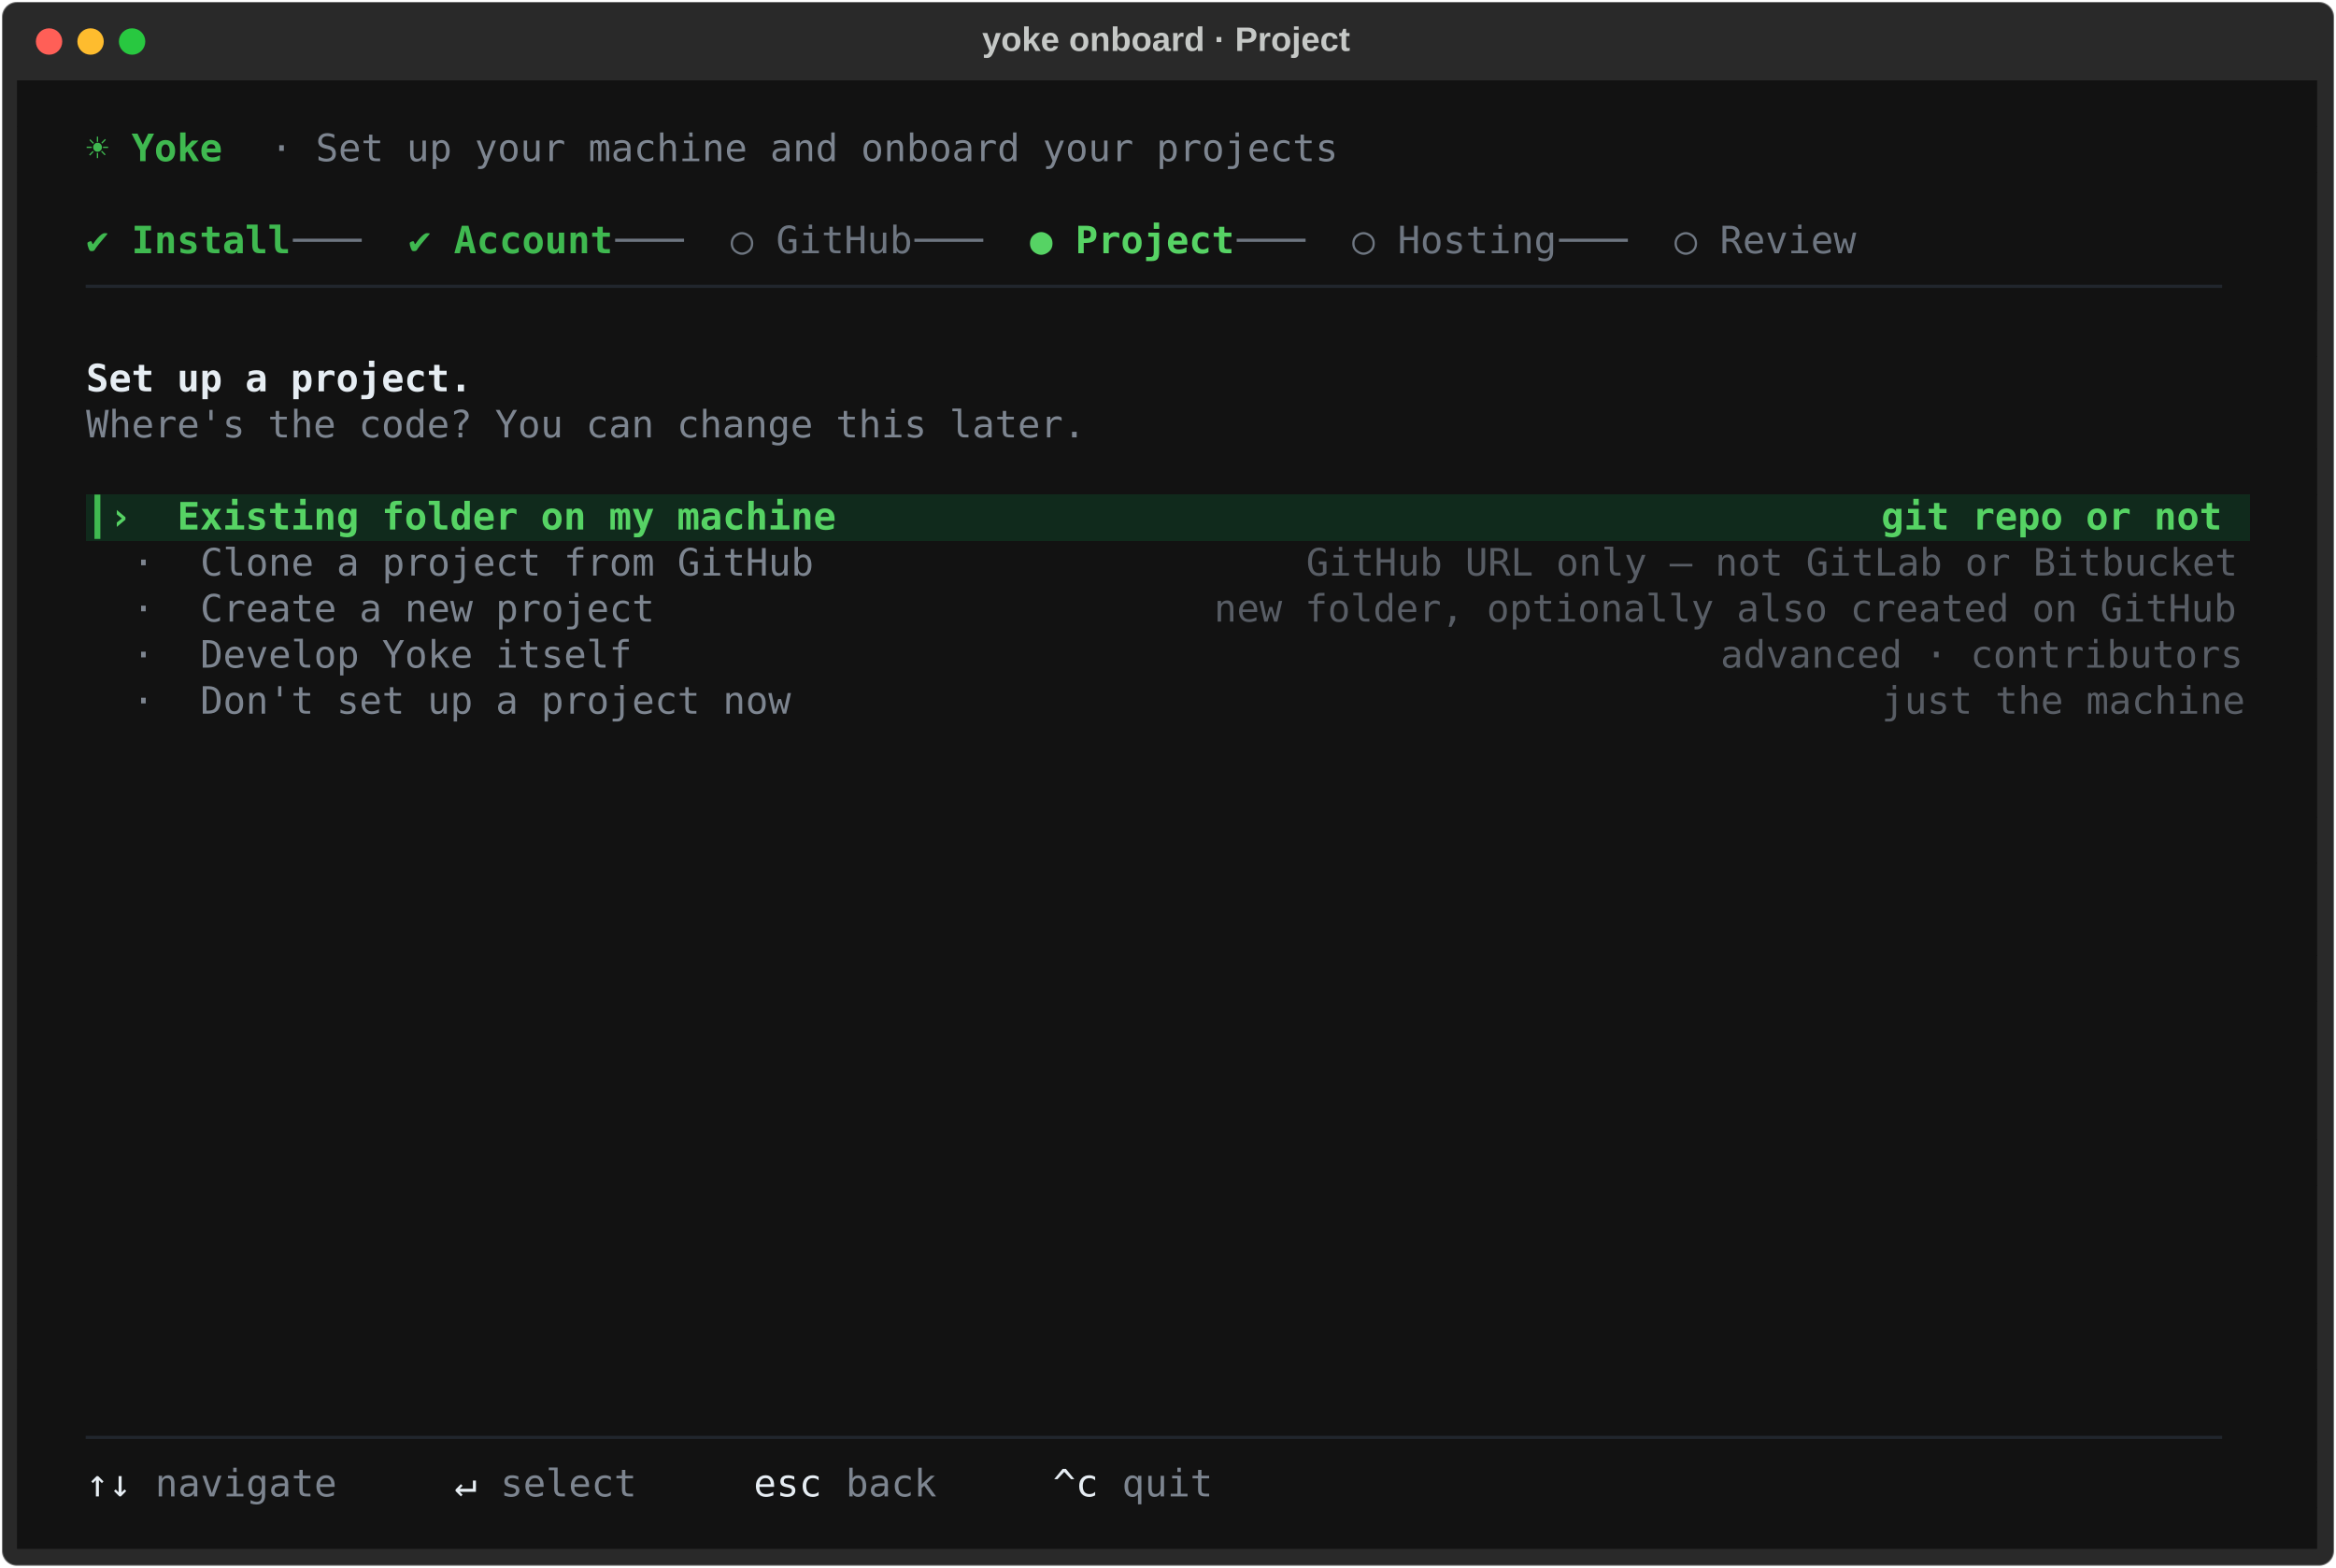
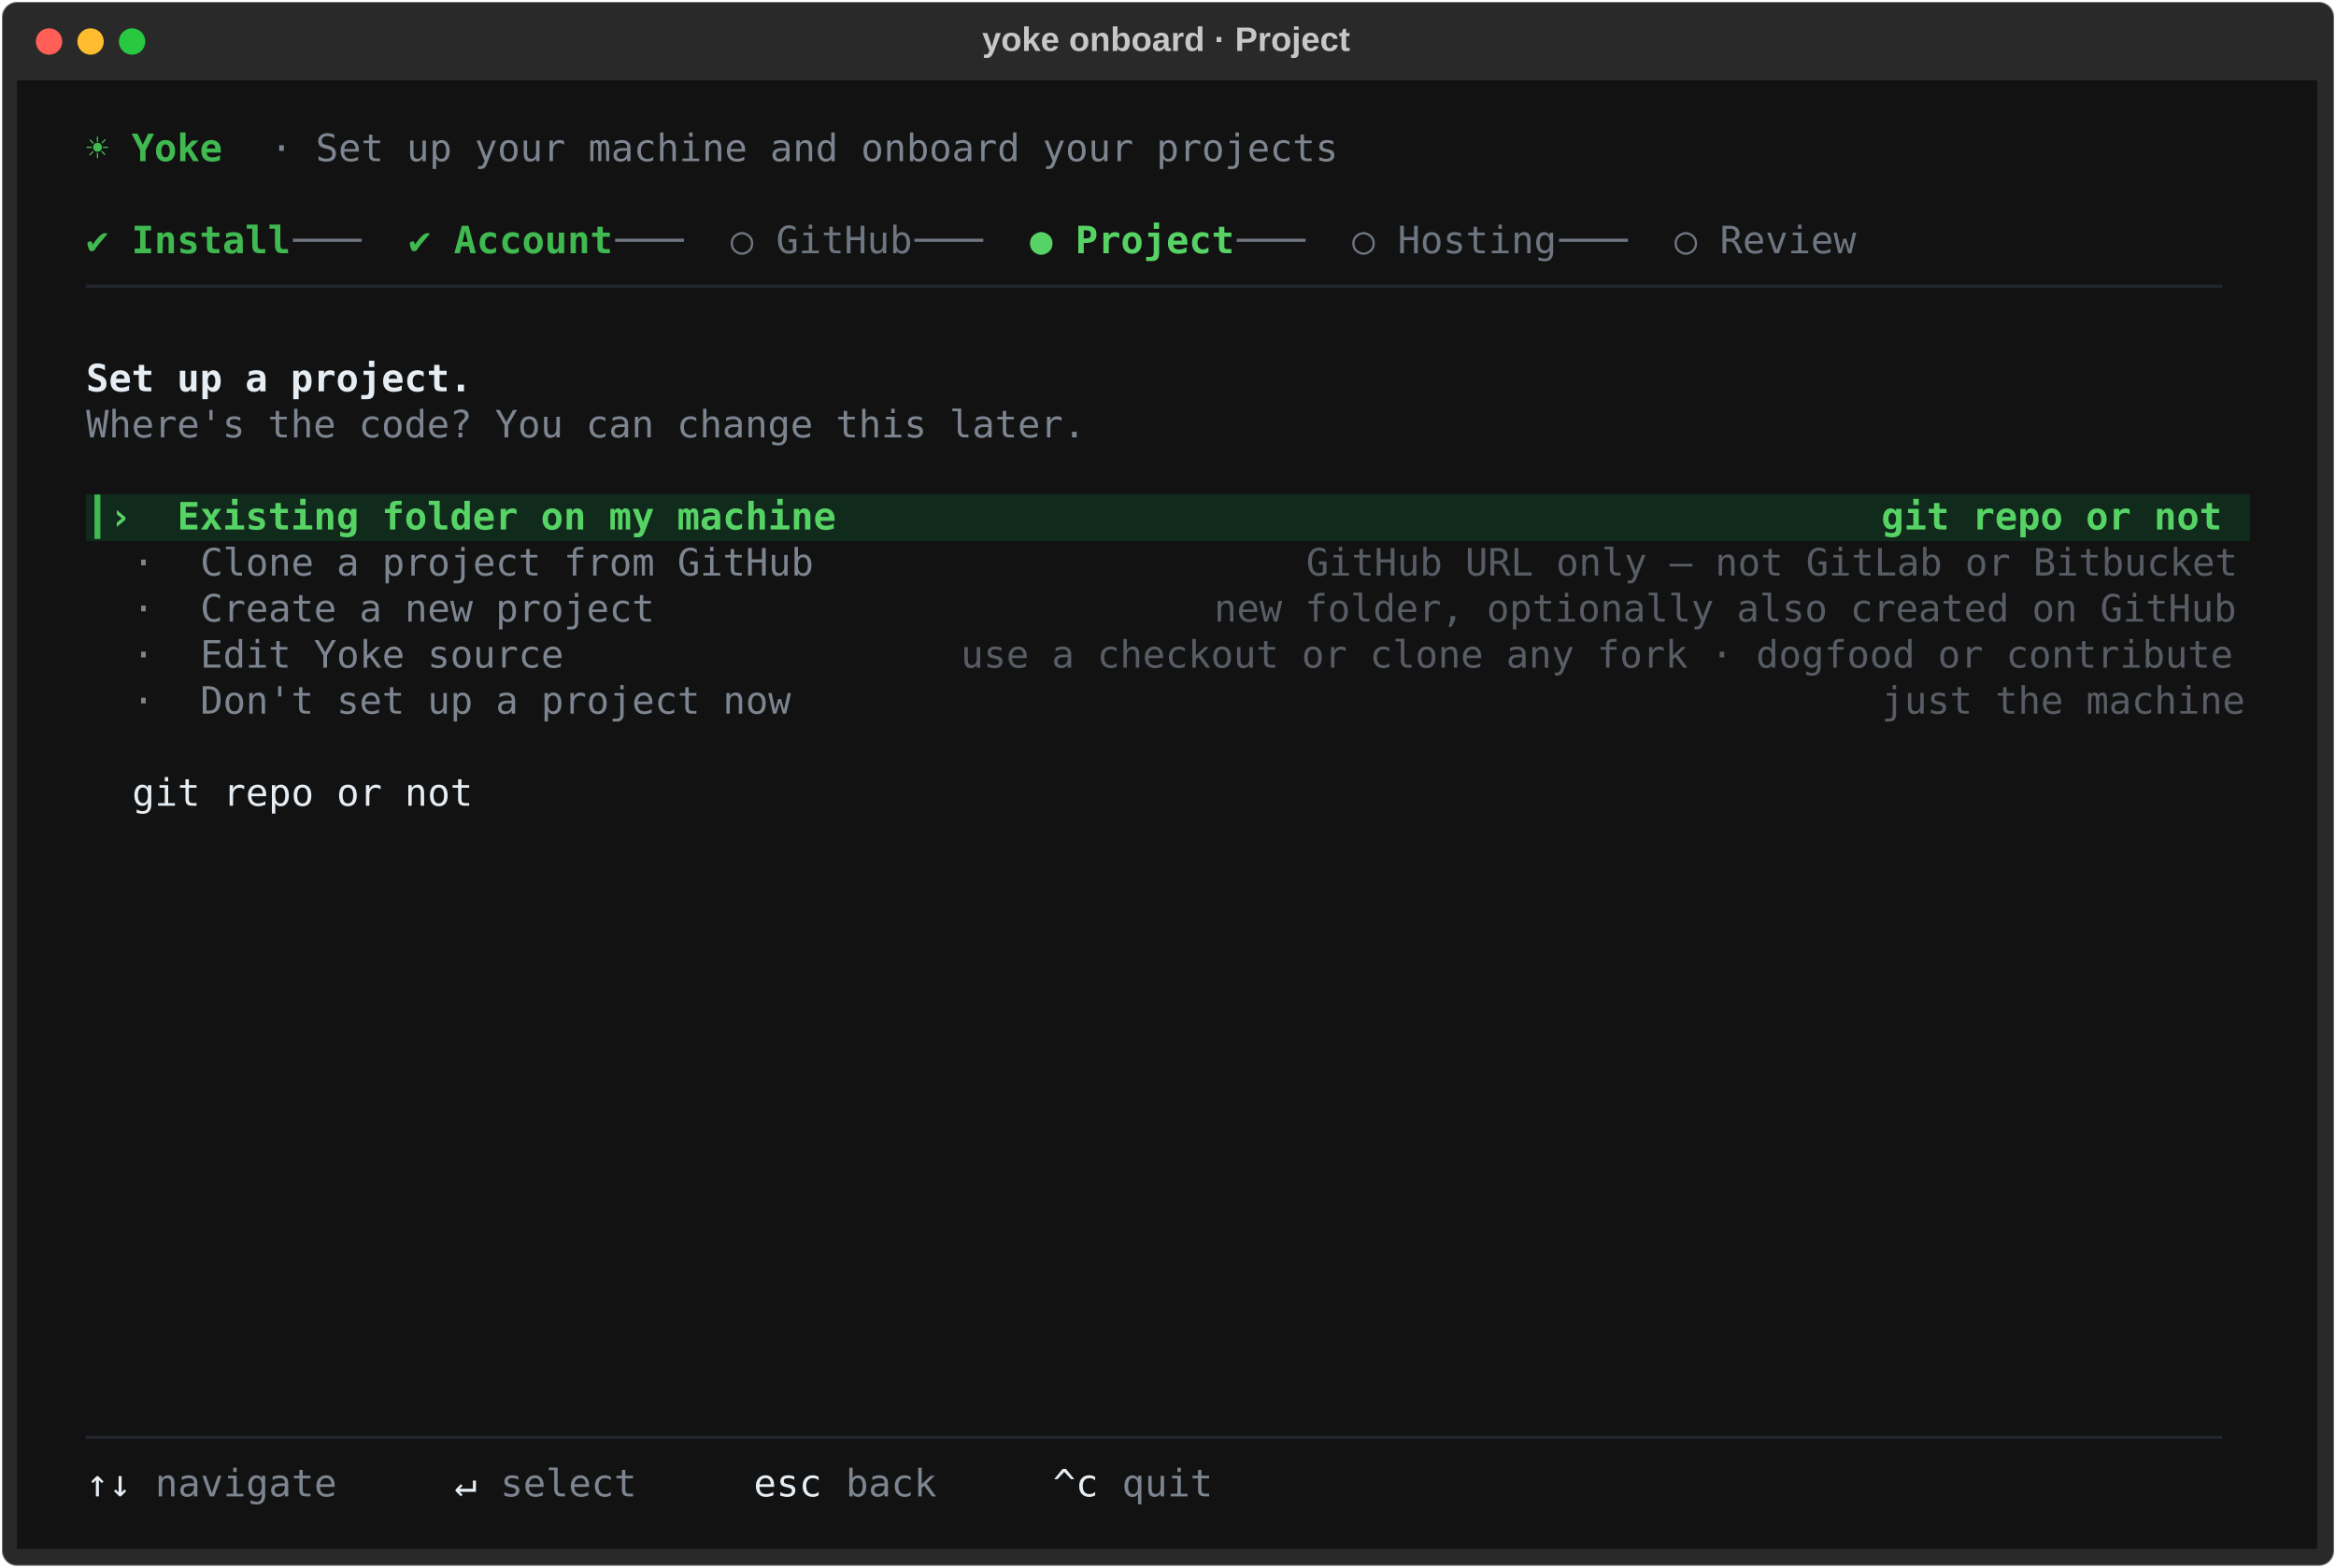
<svg xmlns="http://www.w3.org/2000/svg" class="rich-terminal" viewBox="0 0 1238 830.8">
  <style>

    @font-face {
        font-family: "Fira Code";
        src: local("FiraCode-Regular"),
                url("https://cdnjs.cloudflare.com/ajax/libs/firacode/{{VERSION}}/woff2/FiraCode-Regular.woff2") format("woff2"),
                url("https://cdnjs.cloudflare.com/ajax/libs/firacode/{{VERSION}}/woff/FiraCode-Regular.woff") format("woff");
        font-style: normal;
        font-weight: 400;
    }
    @font-face {
        font-family: "Fira Code";
        src: local("FiraCode-Bold"),
                url("https://cdnjs.cloudflare.com/ajax/libs/firacode/{{VERSION}}/woff2/FiraCode-Bold.woff2") format("woff2"),
                url("https://cdnjs.cloudflare.com/ajax/libs/firacode/{{VERSION}}/woff/FiraCode-Bold.woff") format("woff");
        font-style: bold;
        font-weight: 700;
    }

    .terminal-YOKE-matrix {
        font-family: Fira Code, monospace;
        font-size: 20px;
        line-height: 24.4px;
        font-variant-east-asian: full-width;
    }

    .terminal-YOKE-title {
        font-size: 18px;
        font-weight: bold;
        font-family: arial;
    }

.terminal-YOKE-r2 { fill: #3fb950;font-weight: bold }
.terminal-YOKE-r3 { fill: #e6edf3 }
.terminal-YOKE-r4 { fill: #7d8590 }
.terminal-YOKE-r5 { fill: #6e7681 }
.terminal-YOKE-r6 { fill: #56d364;font-weight: bold }
.terminal-YOKE-r7 { fill: #21262d }
.terminal-YOKE-r8 { fill: #e6edf3;font-weight: bold }
.terminal-YOKE-r9 { fill: #3fb950 }
.terminal-YOKE-r11 { fill: #585d65 }
    </style>
  <defs>
    <clipPath id="terminal-YOKE-clip-terminal">
      <rect x="0" y="0" width="1219.0" height="779.8" />
    </clipPath>
    <clipPath id="terminal-YOKE-line-0">
      <rect x="0" y="1.5" width="1220" height="24.65" />
    </clipPath>
    <clipPath id="terminal-YOKE-line-1">
      <rect x="0" y="25.9" width="1220" height="24.65" />
    </clipPath>
    <clipPath id="terminal-YOKE-line-2">
      <rect x="0" y="50.3" width="1220" height="24.65" />
    </clipPath>
    <clipPath id="terminal-YOKE-line-3">
      <rect x="0" y="74.7" width="1220" height="24.65" />
    </clipPath>
    <clipPath id="terminal-YOKE-line-4">
      <rect x="0" y="99.1" width="1220" height="24.65" />
    </clipPath>
    <clipPath id="terminal-YOKE-line-5">
      <rect x="0" y="123.5" width="1220" height="24.65" />
    </clipPath>
    <clipPath id="terminal-YOKE-line-6">
      <rect x="0" y="147.9" width="1220" height="24.65" />
    </clipPath>
    <clipPath id="terminal-YOKE-line-7">
      <rect x="0" y="172.3" width="1220" height="24.65" />
    </clipPath>
    <clipPath id="terminal-YOKE-line-8">
      <rect x="0" y="196.7" width="1220" height="24.65" />
    </clipPath>
    <clipPath id="terminal-YOKE-line-9">
      <rect x="0" y="221.1" width="1220" height="24.65" />
    </clipPath>
    <clipPath id="terminal-YOKE-line-10">
      <rect x="0" y="245.5" width="1220" height="24.65" />
    </clipPath>
    <clipPath id="terminal-YOKE-line-11">
      <rect x="0" y="269.9" width="1220" height="24.65" />
    </clipPath>
    <clipPath id="terminal-YOKE-line-12">
      <rect x="0" y="294.3" width="1220" height="24.65" />
    </clipPath>
    <clipPath id="terminal-YOKE-line-13">
      <rect x="0" y="318.7" width="1220" height="24.65" />
    </clipPath>
    <clipPath id="terminal-YOKE-line-14">
      <rect x="0" y="343.1" width="1220" height="24.65" />
    </clipPath>
    <clipPath id="terminal-YOKE-line-15">
      <rect x="0" y="367.5" width="1220" height="24.65" />
    </clipPath>
    <clipPath id="terminal-YOKE-line-16">
      <rect x="0" y="391.9" width="1220" height="24.65" />
    </clipPath>
    <clipPath id="terminal-YOKE-line-17">
      <rect x="0" y="416.3" width="1220" height="24.65" />
    </clipPath>
    <clipPath id="terminal-YOKE-line-18">
      <rect x="0" y="440.7" width="1220" height="24.65" />
    </clipPath>
    <clipPath id="terminal-YOKE-line-19">
      <rect x="0" y="465.1" width="1220" height="24.65" />
    </clipPath>
    <clipPath id="terminal-YOKE-line-20">
      <rect x="0" y="489.5" width="1220" height="24.65" />
    </clipPath>
    <clipPath id="terminal-YOKE-line-21">
      <rect x="0" y="513.9" width="1220" height="24.65" />
    </clipPath>
    <clipPath id="terminal-YOKE-line-22">
      <rect x="0" y="538.3" width="1220" height="24.65" />
    </clipPath>
    <clipPath id="terminal-YOKE-line-23">
      <rect x="0" y="562.7" width="1220" height="24.65" />
    </clipPath>
    <clipPath id="terminal-YOKE-line-24">
      <rect x="0" y="587.1" width="1220" height="24.65" />
    </clipPath>
    <clipPath id="terminal-YOKE-line-25">
      <rect x="0" y="611.5" width="1220" height="24.65" />
    </clipPath>
    <clipPath id="terminal-YOKE-line-26">
      <rect x="0" y="635.9" width="1220" height="24.65" />
    </clipPath>
    <clipPath id="terminal-YOKE-line-27">
      <rect x="0" y="660.3" width="1220" height="24.65" />
    </clipPath>
    <clipPath id="terminal-YOKE-line-28">
      <rect x="0" y="684.7" width="1220" height="24.65" />
    </clipPath>
    <clipPath id="terminal-YOKE-line-29">
      <rect x="0" y="709.1" width="1220" height="24.65" />
    </clipPath>
    <clipPath id="terminal-YOKE-line-30">
      <rect x="0" y="733.5" width="1220" height="24.65" />
    </clipPath>
  </defs>
  <rect fill="#292929" stroke="rgba(255,255,255,0.35)" stroke-width="1" x="1" y="1" width="1236" height="828.8" rx="8" />
  <text class="terminal-YOKE-title" fill="#c5c8c6" text-anchor="middle" x="618" y="27">yoke onboard · Project</text>
  <g transform="translate(26,22)">
    <circle cx="0" cy="0" r="7" fill="#ff5f57" />
    <circle cx="22" cy="0" r="7" fill="#febc2e" />
    <circle cx="44" cy="0" r="7" fill="#28c840" />
  </g>
  <g transform="translate(9, 41)" clip-path="url(#terminal-YOKE-clip-terminal)">
    <rect fill="#121212" x="0" y="1.5" width="1220" height="24.65" shape-rendering="crispEdges" />
    <rect fill="#121212" x="0" y="25.9" width="36.6" height="24.65" shape-rendering="crispEdges" />
    <rect fill="#121212" x="36.6" y="25.9" width="73.2" height="24.65" shape-rendering="crispEdges" />
    <rect fill="#121212" x="109.8" y="25.9" width="24.4" height="24.65" shape-rendering="crispEdges" />
    <rect fill="#121212" x="134.2" y="25.9" width="573.4" height="24.65" shape-rendering="crispEdges" />
    <rect fill="#121212" x="707.6" y="25.9" width="512.4" height="24.65" shape-rendering="crispEdges" />
    <rect fill="#121212" x="0" y="50.3" width="1220" height="24.65" shape-rendering="crispEdges" />
    <rect fill="#121212" x="0" y="74.7" width="36.6" height="24.65" shape-rendering="crispEdges" />
    <rect fill="#121212" x="36.6" y="74.7" width="109.8" height="24.65" shape-rendering="crispEdges" />
    <rect fill="#121212" x="146.4" y="74.7" width="61" height="24.65" shape-rendering="crispEdges" />
    <rect fill="#121212" x="207.4" y="74.7" width="109.8" height="24.65" shape-rendering="crispEdges" />
    <rect fill="#121212" x="317.2" y="74.7" width="61" height="24.65" shape-rendering="crispEdges" />
    <rect fill="#121212" x="378.2" y="74.7" width="97.6" height="24.65" shape-rendering="crispEdges" />
    <rect fill="#121212" x="475.8" y="74.7" width="61" height="24.65" shape-rendering="crispEdges" />
    <rect fill="#121212" x="536.8" y="74.7" width="109.8" height="24.65" shape-rendering="crispEdges" />
    <rect fill="#121212" x="646.6" y="74.7" width="61" height="24.65" shape-rendering="crispEdges" />
    <rect fill="#121212" x="707.6" y="74.7" width="109.8" height="24.65" shape-rendering="crispEdges" />
    <rect fill="#121212" x="817.4" y="74.7" width="61" height="24.65" shape-rendering="crispEdges" />
    <rect fill="#121212" x="878.4" y="74.7" width="97.6" height="24.65" shape-rendering="crispEdges" />
    <rect fill="#121212" x="976" y="74.7" width="244" height="24.65" shape-rendering="crispEdges" />
    <rect fill="#121212" x="0" y="99.1" width="36.6" height="24.65" shape-rendering="crispEdges" />
    <rect fill="#121212" x="36.6" y="99.1" width="1146.8" height="24.65" shape-rendering="crispEdges" />
    <rect fill="#121212" x="1183.4" y="99.1" width="36.6" height="24.65" shape-rendering="crispEdges" />
    <rect fill="#121212" x="0" y="123.5" width="1220" height="24.65" shape-rendering="crispEdges" />
    <rect fill="#121212" x="0" y="147.9" width="36.6" height="24.65" shape-rendering="crispEdges" />
    <rect fill="#121212" x="36.6" y="147.9" width="207.4" height="24.65" shape-rendering="crispEdges" />
    <rect fill="#121212" x="244" y="147.9" width="976" height="24.65" shape-rendering="crispEdges" />
    <rect fill="#121212" x="0" y="172.3" width="36.6" height="24.65" shape-rendering="crispEdges" />
    <rect fill="#121212" x="36.6" y="172.3" width="536.8" height="24.65" shape-rendering="crispEdges" />
    <rect fill="#121212" x="573.4" y="172.3" width="610" height="24.65" shape-rendering="crispEdges" />
    <rect fill="#121212" x="1183.4" y="172.3" width="36.6" height="24.65" shape-rendering="crispEdges" />
    <rect fill="#121212" x="0" y="196.7" width="36.6" height="24.65" shape-rendering="crispEdges" />
    <rect fill="#121212" x="36.6" y="196.7" width="0" height="24.65" shape-rendering="crispEdges" />
    <rect fill="#121212" x="36.6" y="196.7" width="1183.4" height="24.65" shape-rendering="crispEdges" />
    <rect fill="#121212" x="0" y="221.1" width="36.6" height="24.65" shape-rendering="crispEdges" />
    <rect fill="#102a1c" x="36.6" y="221.1" width="12.2" height="24.65" shape-rendering="crispEdges" />
    <rect fill="#102a1c" x="48.8" y="221.1" width="1134.6" height="24.65" shape-rendering="crispEdges" />
    <rect fill="#121212" x="1183.4" y="221.1" width="36.6" height="24.65" shape-rendering="crispEdges" />
    <rect fill="#121212" x="0" y="245.5" width="36.6" height="24.65" shape-rendering="crispEdges" />
    <rect fill="#121212" x="36.6" y="245.5" width="12.2" height="24.65" shape-rendering="crispEdges" />
    <rect fill="#121212" x="48.8" y="245.5" width="12.2" height="24.65" shape-rendering="crispEdges" />
    <rect fill="#121212" x="61" y="245.5" width="622.2" height="24.65" shape-rendering="crispEdges" />
    <rect fill="#121212" x="683.2" y="245.5" width="500.2" height="24.65" shape-rendering="crispEdges" />
    <rect fill="#121212" x="1183.4" y="245.5" width="36.6" height="24.65" shape-rendering="crispEdges" />
    <rect fill="#121212" x="0" y="269.9" width="36.6" height="24.65" shape-rendering="crispEdges" />
    <rect fill="#121212" x="36.6" y="269.9" width="12.2" height="24.65" shape-rendering="crispEdges" />
    <rect fill="#121212" x="48.8" y="269.9" width="12.2" height="24.65" shape-rendering="crispEdges" />
    <rect fill="#121212" x="61" y="269.9" width="573.4" height="24.65" shape-rendering="crispEdges" />
    <rect fill="#121212" x="634.4" y="269.9" width="549" height="24.65" shape-rendering="crispEdges" />
    <rect fill="#121212" x="1183.4" y="269.9" width="36.6" height="24.65" shape-rendering="crispEdges" />
    <rect fill="#121212" x="0" y="294.3" width="36.6" height="24.65" shape-rendering="crispEdges" />
    <rect fill="#121212" x="36.6" y="294.3" width="12.2" height="24.65" shape-rendering="crispEdges" />
    <rect fill="#121212" x="48.8" y="294.3" width="12.2" height="24.65" shape-rendering="crispEdges" />
-     <rect fill="#121212" x="61" y="294.3" width="841.8" height="24.65" shape-rendering="crispEdges" />
-     <rect fill="#121212" x="902.8" y="294.3" width="280.6" height="24.65" shape-rendering="crispEdges" />
+     <rect fill="#121212" x="61" y="294.3" width="439.2" height="24.65" shape-rendering="crispEdges" />
+     <rect fill="#121212" x="500.2" y="294.3" width="683.2" height="24.65" shape-rendering="crispEdges" />
    <rect fill="#121212" x="1183.4" y="294.3" width="36.6" height="24.65" shape-rendering="crispEdges" />
    <rect fill="#121212" x="0" y="318.7" width="36.6" height="24.65" shape-rendering="crispEdges" />
    <rect fill="#121212" x="36.6" y="318.7" width="12.2" height="24.65" shape-rendering="crispEdges" />
    <rect fill="#121212" x="48.8" y="318.7" width="12.2" height="24.65" shape-rendering="crispEdges" />
    <rect fill="#121212" x="61" y="318.7" width="927.2" height="24.65" shape-rendering="crispEdges" />
    <rect fill="#121212" x="988.2" y="318.7" width="195.2" height="24.65" shape-rendering="crispEdges" />
    <rect fill="#121212" x="1183.4" y="318.7" width="36.6" height="24.65" shape-rendering="crispEdges" />
    <rect fill="#121212" x="0" y="343.1" width="36.6" height="24.65" shape-rendering="crispEdges" />
-     <rect fill="#121212" x="36.6" y="343.1" width="1183.4" height="24.65" shape-rendering="crispEdges" />
+     <rect fill="#121212" x="36.6" y="343.1" width="1146.8" height="24.65" shape-rendering="crispEdges" />
+     <rect fill="#121212" x="1183.4" y="343.1" width="36.6" height="24.65" shape-rendering="crispEdges" />
    <rect fill="#121212" x="0" y="367.5" width="36.6" height="24.65" shape-rendering="crispEdges" />
-     <rect fill="#121212" x="36.6" y="367.5" width="1183.4" height="24.65" shape-rendering="crispEdges" />
+     <rect fill="#121212" x="36.6" y="367.5" width="24.4" height="24.65" shape-rendering="crispEdges" />
+     <rect fill="#121212" x="61" y="367.5" width="183" height="24.65" shape-rendering="crispEdges" />
+     <rect fill="#121212" x="244" y="367.5" width="902.8" height="24.65" shape-rendering="crispEdges" />
+     <rect fill="#121212" x="1146.8" y="367.5" width="36.6" height="24.65" shape-rendering="crispEdges" />
+     <rect fill="#121212" x="1183.4" y="367.5" width="36.6" height="24.65" shape-rendering="crispEdges" />
    <rect fill="#121212" x="0" y="391.9" width="36.6" height="24.65" shape-rendering="crispEdges" />
    <rect fill="#121212" x="36.6" y="391.9" width="1183.4" height="24.65" shape-rendering="crispEdges" />
    <rect fill="#121212" x="0" y="416.3" width="36.6" height="24.65" shape-rendering="crispEdges" />
    <rect fill="#121212" x="36.6" y="416.3" width="1183.4" height="24.65" shape-rendering="crispEdges" />
    <rect fill="#121212" x="0" y="440.7" width="36.6" height="24.65" shape-rendering="crispEdges" />
    <rect fill="#121212" x="36.6" y="440.7" width="1183.4" height="24.65" shape-rendering="crispEdges" />
    <rect fill="#121212" x="0" y="465.1" width="36.6" height="24.65" shape-rendering="crispEdges" />
    <rect fill="#121212" x="36.6" y="465.1" width="1183.4" height="24.65" shape-rendering="crispEdges" />
    <rect fill="#121212" x="0" y="489.5" width="36.6" height="24.65" shape-rendering="crispEdges" />
    <rect fill="#121212" x="36.6" y="489.5" width="1183.4" height="24.65" shape-rendering="crispEdges" />
    <rect fill="#121212" x="0" y="513.9" width="36.6" height="24.65" shape-rendering="crispEdges" />
    <rect fill="#121212" x="36.6" y="513.9" width="1183.4" height="24.65" shape-rendering="crispEdges" />
    <rect fill="#121212" x="0" y="538.3" width="36.6" height="24.65" shape-rendering="crispEdges" />
    <rect fill="#121212" x="36.6" y="538.3" width="1183.4" height="24.65" shape-rendering="crispEdges" />
    <rect fill="#121212" x="0" y="562.7" width="36.6" height="24.65" shape-rendering="crispEdges" />
    <rect fill="#121212" x="36.6" y="562.7" width="1183.4" height="24.65" shape-rendering="crispEdges" />
    <rect fill="#121212" x="0" y="587.1" width="36.6" height="24.65" shape-rendering="crispEdges" />
    <rect fill="#121212" x="36.6" y="587.1" width="1183.4" height="24.65" shape-rendering="crispEdges" />
    <rect fill="#121212" x="0" y="611.5" width="36.6" height="24.65" shape-rendering="crispEdges" />
    <rect fill="#121212" x="36.6" y="611.5" width="1183.4" height="24.65" shape-rendering="crispEdges" />
    <rect fill="#121212" x="0" y="635.9" width="36.6" height="24.65" shape-rendering="crispEdges" />
    <rect fill="#121212" x="36.6" y="635.9" width="1183.4" height="24.65" shape-rendering="crispEdges" />
    <rect fill="#121212" x="0" y="660.3" width="36.6" height="24.65" shape-rendering="crispEdges" />
    <rect fill="#121212" x="36.6" y="660.3" width="1183.4" height="24.65" shape-rendering="crispEdges" />
    <rect fill="#121212" x="0" y="684.7" width="36.6" height="24.65" shape-rendering="crispEdges" />
    <rect fill="#121212" x="36.6" y="684.7" width="1183.4" height="24.65" shape-rendering="crispEdges" />
    <rect fill="#121212" x="0" y="709.1" width="36.6" height="24.65" shape-rendering="crispEdges" />
    <rect fill="#121212" x="36.6" y="709.1" width="1146.8" height="24.65" shape-rendering="crispEdges" />
    <rect fill="#121212" x="1183.4" y="709.1" width="36.6" height="24.65" shape-rendering="crispEdges" />
    <rect fill="#121212" x="0" y="733.5" width="36.6" height="24.65" shape-rendering="crispEdges" />
    <rect fill="#121212" x="36.6" y="733.5" width="24.4" height="24.65" shape-rendering="crispEdges" />
    <rect fill="#121212" x="61" y="733.5" width="12.2" height="24.65" shape-rendering="crispEdges" />
    <rect fill="#121212" x="73.2" y="733.5" width="97.6" height="24.65" shape-rendering="crispEdges" />
    <rect fill="#121212" x="170.8" y="733.5" width="61" height="24.65" shape-rendering="crispEdges" />
    <rect fill="#121212" x="231.8" y="733.5" width="12.2" height="24.65" shape-rendering="crispEdges" />
    <rect fill="#121212" x="244" y="733.5" width="12.2" height="24.65" shape-rendering="crispEdges" />
    <rect fill="#121212" x="256.2" y="733.5" width="73.2" height="24.65" shape-rendering="crispEdges" />
    <rect fill="#121212" x="329.4" y="733.5" width="61" height="24.65" shape-rendering="crispEdges" />
    <rect fill="#121212" x="390.4" y="733.5" width="36.6" height="24.65" shape-rendering="crispEdges" />
    <rect fill="#121212" x="427" y="733.5" width="12.2" height="24.65" shape-rendering="crispEdges" />
    <rect fill="#121212" x="439.2" y="733.5" width="48.8" height="24.65" shape-rendering="crispEdges" />
    <rect fill="#121212" x="488" y="733.5" width="61" height="24.65" shape-rendering="crispEdges" />
    <rect fill="#121212" x="549" y="733.5" width="24.4" height="24.65" shape-rendering="crispEdges" />
    <rect fill="#121212" x="573.4" y="733.5" width="12.2" height="24.65" shape-rendering="crispEdges" />
    <rect fill="#121212" x="585.6" y="733.5" width="48.8" height="24.65" shape-rendering="crispEdges" />
    <rect fill="#121212" x="634.4" y="733.5" width="585.6" height="24.65" shape-rendering="crispEdges" />
    <rect fill="#121212" x="0" y="757.9" width="1220" height="24.65" shape-rendering="crispEdges" />
    <g class="terminal-YOKE-matrix">
      <text class="terminal-YOKE-r2" x="36.6" y="44.4" textLength="73.2" clip-path="url(#terminal-YOKE-line-1)">☀ Yoke</text>
      <text class="terminal-YOKE-r4" x="134.2" y="44.4" textLength="573.4" clip-path="url(#terminal-YOKE-line-1)">· Set up your machine and onboard your projects</text>
      <text class="terminal-YOKE-r2" x="36.6" y="93.2" textLength="109.8" clip-path="url(#terminal-YOKE-line-3)">✔ Install</text>
      <text class="terminal-YOKE-r5" x="146.4" y="93.2" textLength="61" clip-path="url(#terminal-YOKE-line-3)"> ─── </text>
      <text class="terminal-YOKE-r2" x="207.4" y="93.2" textLength="109.8" clip-path="url(#terminal-YOKE-line-3)">✔ Account</text>
      <text class="terminal-YOKE-r5" x="317.2" y="93.2" textLength="61" clip-path="url(#terminal-YOKE-line-3)"> ─── </text>
      <text class="terminal-YOKE-r5" x="378.2" y="93.2" textLength="97.6" clip-path="url(#terminal-YOKE-line-3)">○ GitHub</text>
      <text class="terminal-YOKE-r5" x="475.8" y="93.2" textLength="61" clip-path="url(#terminal-YOKE-line-3)"> ─── </text>
      <text class="terminal-YOKE-r6" x="536.8" y="93.2" textLength="109.8" clip-path="url(#terminal-YOKE-line-3)">● Project</text>
      <text class="terminal-YOKE-r5" x="646.6" y="93.2" textLength="61" clip-path="url(#terminal-YOKE-line-3)"> ─── </text>
      <text class="terminal-YOKE-r5" x="707.6" y="93.2" textLength="109.8" clip-path="url(#terminal-YOKE-line-3)">○ Hosting</text>
      <text class="terminal-YOKE-r5" x="817.4" y="93.2" textLength="61" clip-path="url(#terminal-YOKE-line-3)"> ─── </text>
      <text class="terminal-YOKE-r5" x="878.4" y="93.2" textLength="97.6" clip-path="url(#terminal-YOKE-line-3)">○ Review</text>
      <text class="terminal-YOKE-r7" x="36.6" y="117.6" textLength="1146.8" clip-path="url(#terminal-YOKE-line-4)">──────────────────────────────────────────────────────────────────────────────────────────────</text>
      <text class="terminal-YOKE-r8" x="36.6" y="166.4" textLength="207.4" clip-path="url(#terminal-YOKE-line-6)">Set up a project.</text>
      <text class="terminal-YOKE-r4" x="36.6" y="190.8" textLength="536.8" clip-path="url(#terminal-YOKE-line-7)">Where's the code? You can change this later.</text>
      <text class="terminal-YOKE-r9" x="36.6" y="239.6" textLength="12.2" clip-path="url(#terminal-YOKE-line-9)">┃</text>
      <text class="terminal-YOKE-r6" x="48.8" y="239.6" textLength="1134.6" clip-path="url(#terminal-YOKE-line-9)">›  Existing folder on my machine                                              git repo or not</text>
      <text class="terminal-YOKE-r4" x="61" y="264" textLength="622.2" clip-path="url(#terminal-YOKE-line-10)">·  Clone a project from GitHub                     </text>
      <text class="terminal-YOKE-r11" x="683.2" y="264" textLength="500.2" clip-path="url(#terminal-YOKE-line-10)">GitHub URL only — not GitLab or Bitbucket</text>
      <text class="terminal-YOKE-r4" x="61" y="288.4" textLength="573.4" clip-path="url(#terminal-YOKE-line-11)">·  Create a new project                        </text>
      <text class="terminal-YOKE-r11" x="634.4" y="288.4" textLength="549" clip-path="url(#terminal-YOKE-line-11)">new folder, optionally also created on GitHub</text>
-       <text class="terminal-YOKE-r4" x="61" y="312.8" textLength="841.8" clip-path="url(#terminal-YOKE-line-12)">·  Develop Yoke itself                                               </text>
-       <text class="terminal-YOKE-r11" x="902.8" y="312.8" textLength="280.6" clip-path="url(#terminal-YOKE-line-12)">advanced · contributors</text>
+       <text class="terminal-YOKE-r4" x="61" y="312.8" textLength="439.2" clip-path="url(#terminal-YOKE-line-12)">·  Edit Yoke source                 </text>
+       <text class="terminal-YOKE-r11" x="500.2" y="312.8" textLength="683.2" clip-path="url(#terminal-YOKE-line-12)">use a checkout or clone any fork · dogfood or contribute</text>
      <text class="terminal-YOKE-r4" x="61" y="337.2" textLength="927.2" clip-path="url(#terminal-YOKE-line-13)">·  Don't set up a project now                                               </text>
      <text class="terminal-YOKE-r11" x="988.2" y="337.2" textLength="195.2" clip-path="url(#terminal-YOKE-line-13)">just the machine</text>
+       <text class="terminal-YOKE-r3" x="61" y="386" textLength="183" clip-path="url(#terminal-YOKE-line-15)">git repo or not</text>
      <text class="terminal-YOKE-r7" x="36.6" y="727.6" textLength="1146.8" clip-path="url(#terminal-YOKE-line-29)">──────────────────────────────────────────────────────────────────────────────────────────────</text>
      <text class="terminal-YOKE-r3" x="36.6" y="752" textLength="24.4" clip-path="url(#terminal-YOKE-line-30)">↑↓</text>
      <text class="terminal-YOKE-r4" x="73.2" y="752" textLength="97.6" clip-path="url(#terminal-YOKE-line-30)">navigate</text>
      <text class="terminal-YOKE-r3" x="231.8" y="752" textLength="12.2" clip-path="url(#terminal-YOKE-line-30)">↵</text>
      <text class="terminal-YOKE-r4" x="256.2" y="752" textLength="73.2" clip-path="url(#terminal-YOKE-line-30)">select</text>
      <text class="terminal-YOKE-r3" x="390.4" y="752" textLength="36.6" clip-path="url(#terminal-YOKE-line-30)">esc</text>
      <text class="terminal-YOKE-r4" x="439.2" y="752" textLength="48.8" clip-path="url(#terminal-YOKE-line-30)">back</text>
      <text class="terminal-YOKE-r3" x="549" y="752" textLength="24.4" clip-path="url(#terminal-YOKE-line-30)">^c</text>
      <text class="terminal-YOKE-r4" x="585.6" y="752" textLength="48.8" clip-path="url(#terminal-YOKE-line-30)">quit</text>
    </g>
  </g>
</svg>
